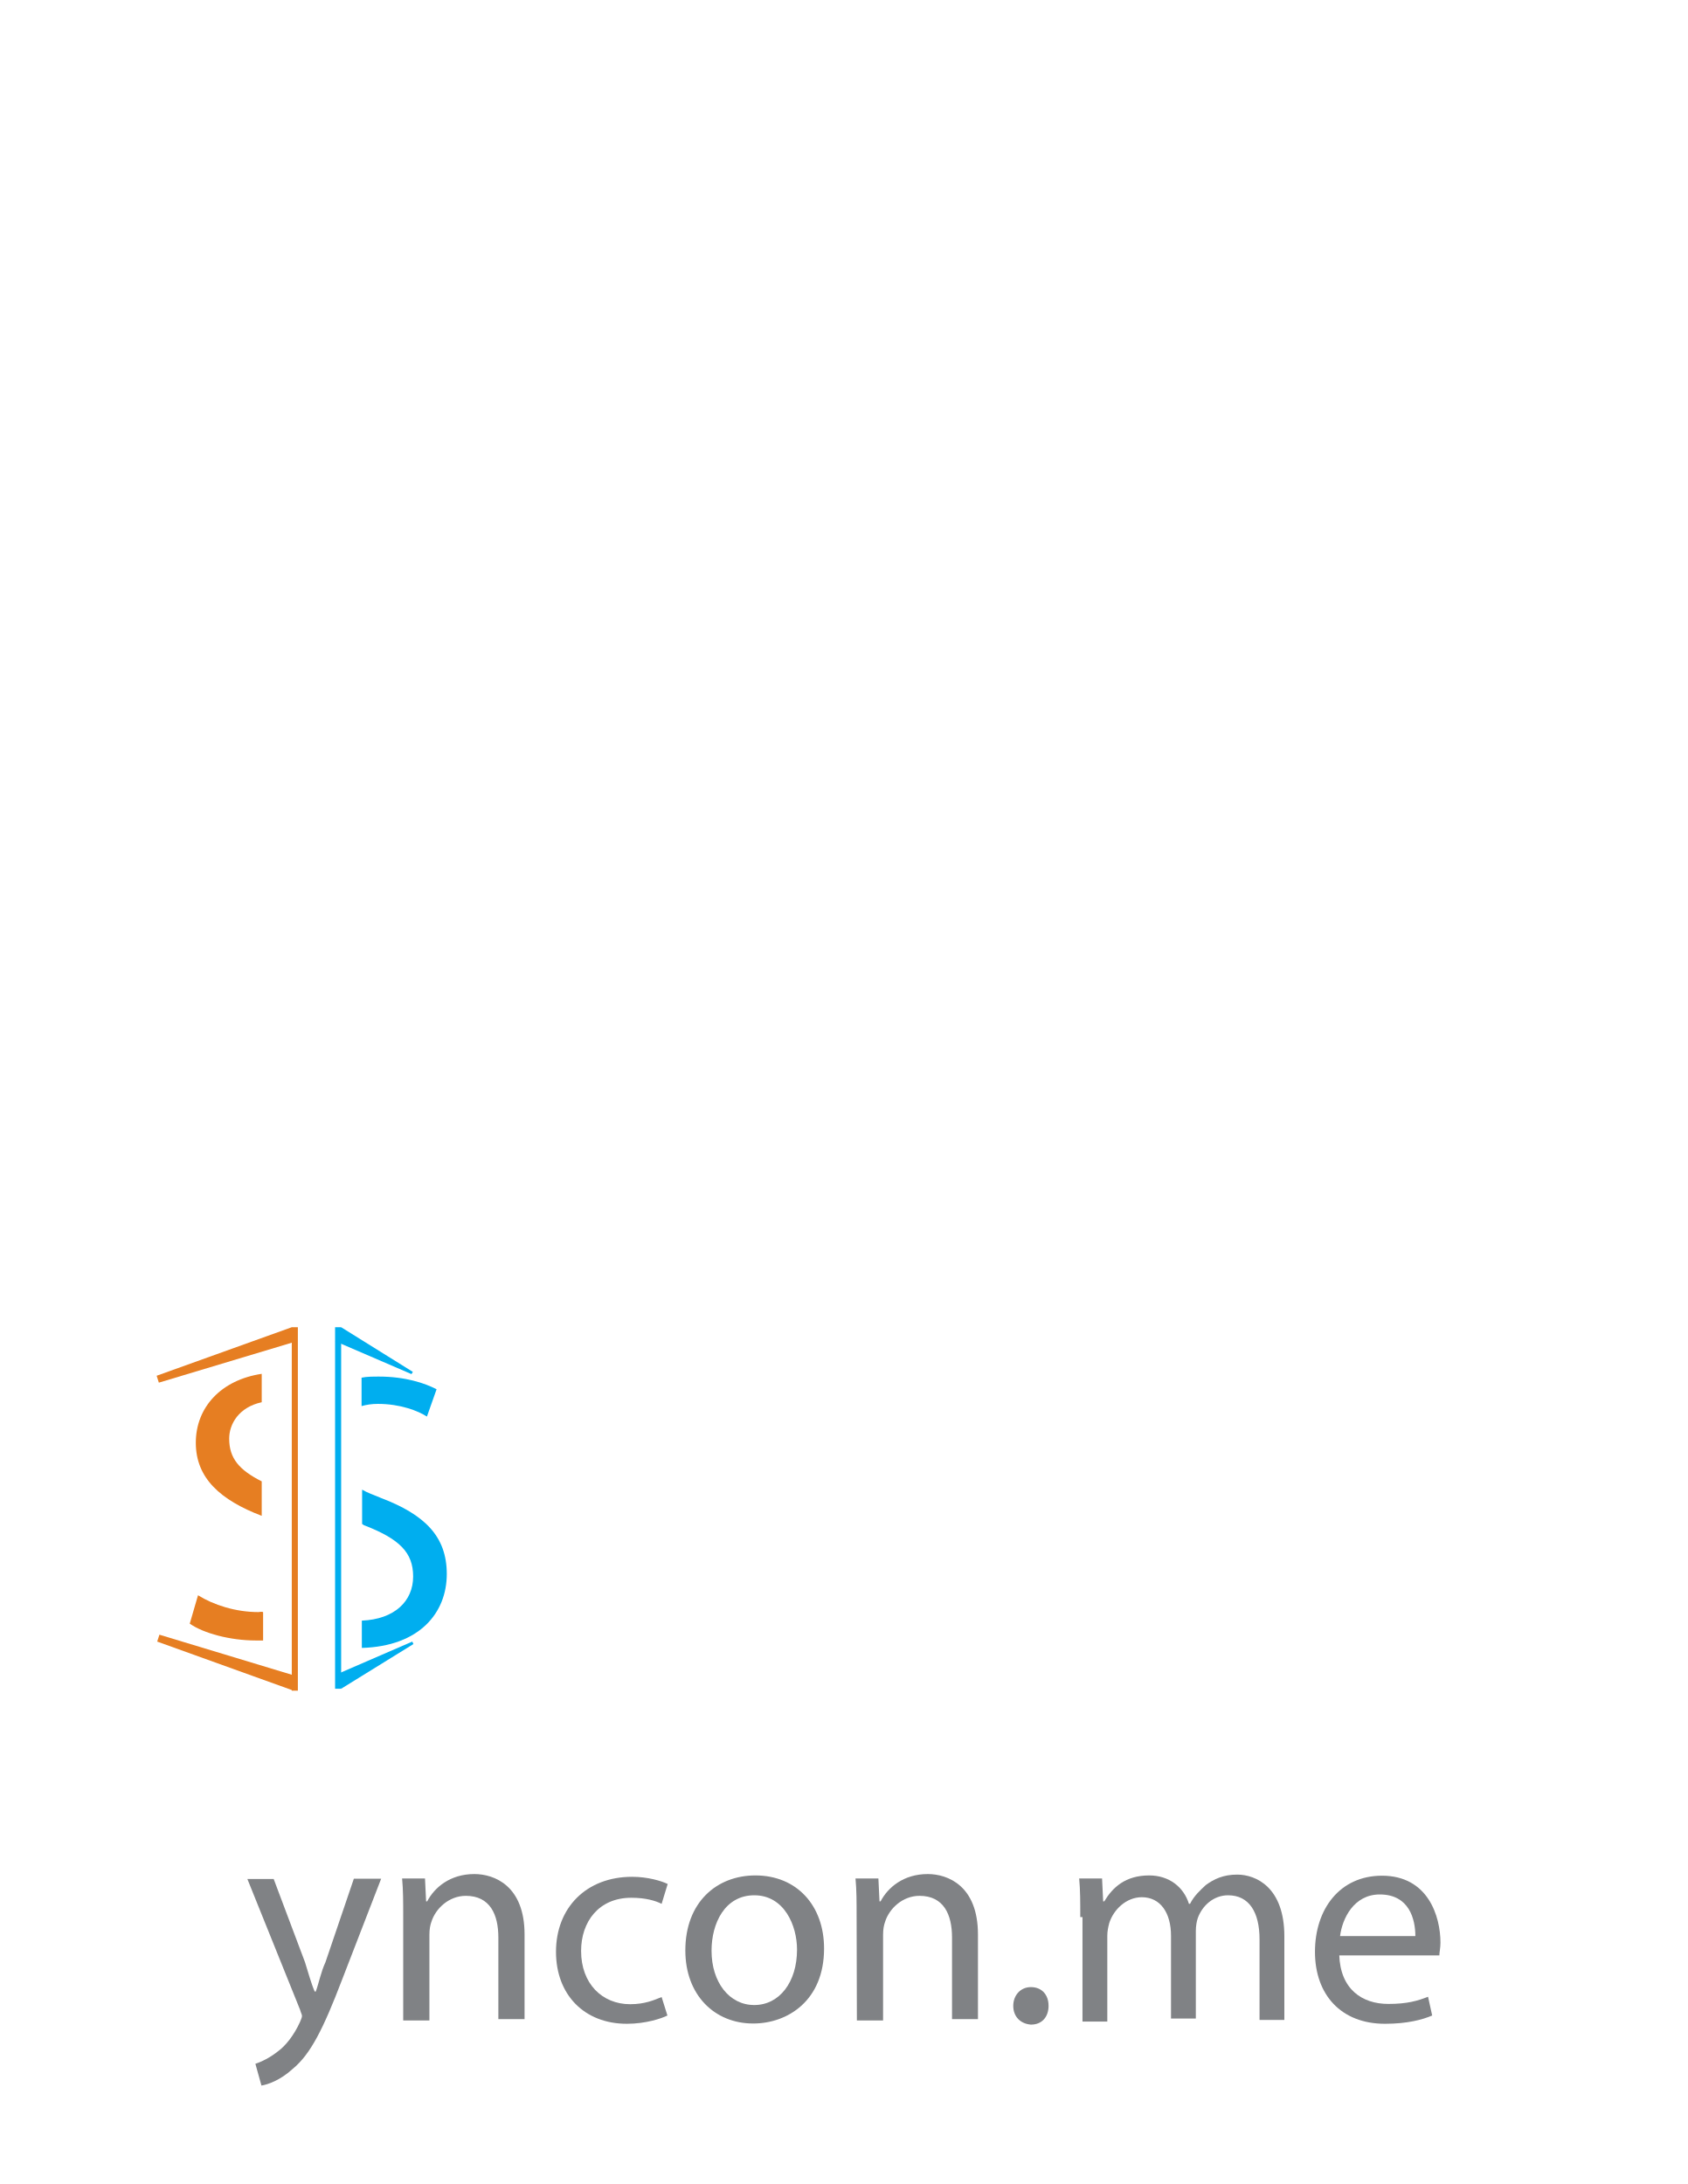
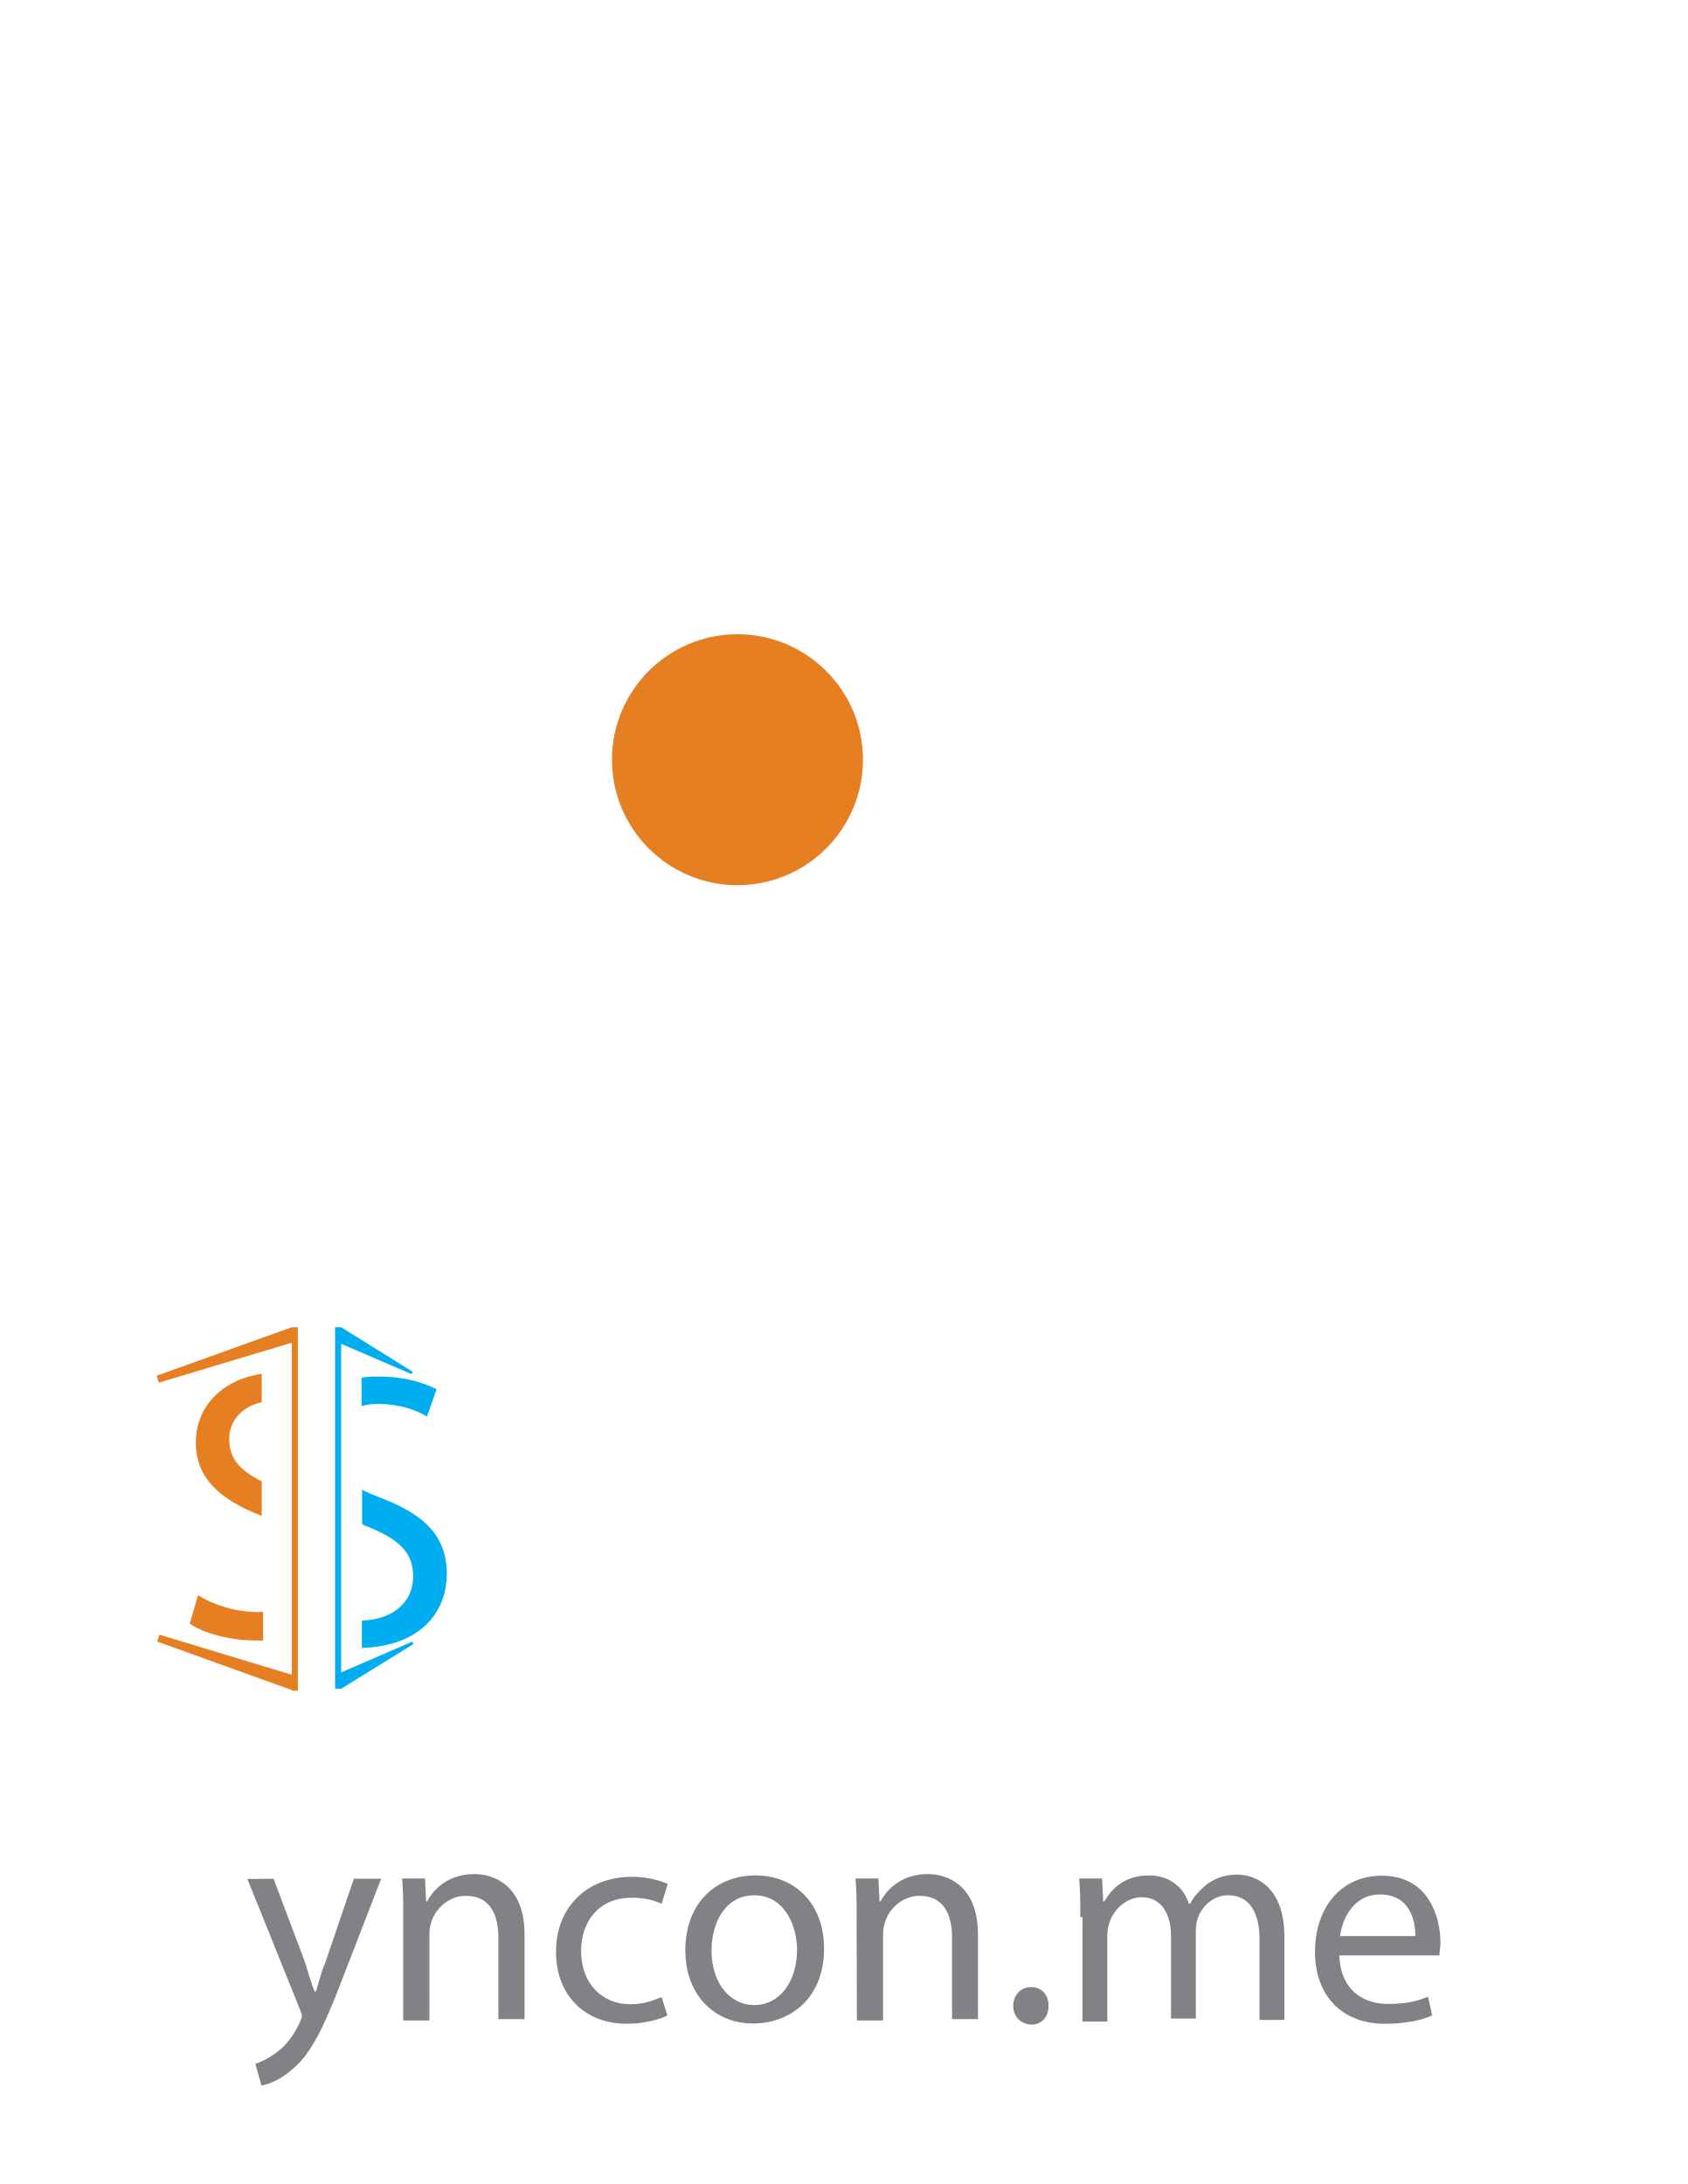
<svg xmlns="http://www.w3.org/2000/svg" version="1.1" id="Layer_1" x="0px" y="0px" viewBox="0 0 612 792" enable-background="new 0 0 612 792" xml:space="preserve">
-   <path id="XMLID_1_" fill="#808285" d="M99.2,681.3l11.4,30.3c1.1,3.5,2.2,7.6,3.5,10.6h0.4c1.1-3,1.9-7.2,3.5-10.6l10.3-30.3h9.9  L124,718c-6.8,17.8-11.4,26.9-17.8,32.2c-4.6,4.2-9,5.7-11.4,6.1l-2.2-7.9c2.2-0.7,5.3-2.2,8.3-4.6c2.6-1.9,5.7-5.7,7.9-10.6  c0.4-1.1,0.7-1.5,0.7-2.2c0-0.4-0.4-1.1-0.7-2.2l-19.1-47.4H99.2L99.2,681.3z" />
-   <path fill="#808285" d="M146.2,695.2c0-5.3,0-9.9-0.4-14h8.3l0.4,8.3h0.4c2.6-5,8.3-9.9,17.1-9.9c7.2,0,18.2,4.2,18.2,21.9v30.7  h-9.5v-29.6c0-8.3-3-15.1-11.8-15.1c-6.1,0-11,4.6-12.5,9.5c-0.4,1.1-0.7,2.6-0.7,4.6v31.1h-9.5v-37.5H146.2z" />
+   <path id="XMLID_1_" fill="#808285" d="M99.2,681.3l11.4,30.3c1.1,3.5,2.2,7.6,3.5,10.6h0.4c1.1-3,1.9-7.2,3.5-10.6l10.3-30.3h9.9  L124,718c-6.8,17.8-11.4,26.9-17.8,32.2c-4.6,4.2-9,5.7-11.4,6.1l-2.2-7.9c2.2-0.7,5.3-2.2,8.3-4.6c2.6-1.9,5.7-5.7,7.9-10.6  c0.4-1.1,0.7-1.5,0.7-2.2c0-0.4-0.4-1.1-0.7-2.2l-19.1-47.4L99.2,681.3L99.2,681.3z" />
+   <path fill="#808285" d="M146.2,695.2c0-5.3,0-9.9-0.4-14h8.3l0.4,8.3h0.4c2.6-5,8.3-9.9,17.1-9.9c7.2,0,18.2,4.2,18.2,21.9v30.7  h-9.5v-29.6c0-8.3-3-15.1-11.8-15.1c-6.1,0-11,4.6-12.5,9.5c-0.4,1.1-0.7,2.6-0.7,4.6v31.1h-9.5V695.2L146.2,695.2z" />
  <path fill="#808285" d="M242,730.9c-2.2,1.1-7.9,3-14.7,3c-15.5,0-25.7-10.6-25.7-26.1c0-16,11-27.2,27.6-27.2  c5.7,0,10.6,1.5,12.9,2.6l-2.2,7.2c-2.2-1.1-5.7-2.2-11-2.2c-11.8,0-18.2,8.7-18.2,19.3c0,11.8,7.6,19.3,17.8,19.3  c5.3,0,8.7-1.5,11.4-2.6L242,730.9z" />
-   <path fill="#808285" d="M298.8,706.6c0,18.9-13.2,27.2-25.7,27.2c-14,0-24.6-10.3-24.6-26.5c0-17.5,11.4-27.2,25.4-27.2  C288.9,680.1,298.8,691,298.8,706.6z M258,707.4c0,11.4,6.4,19.7,15.5,19.7s15.5-8.3,15.5-20.1c0-8.7-4.6-19.7-15.5-19.7  C262.8,687.3,258,697.5,258,707.4z" />
+   <path fill="#808285" d="M298.8,706.6c0,18.9-13.2,27.2-25.7,27.2c-14,0-24.6-10.3-24.6-26.5c0-17.5,11.4-27.2,25.4-27.2  C288.9,680.1,298.8,691,298.8,706.6z M258,707.4c0,11.4,6.4,19.7,15.5,19.7S289,718.8,289,707c0-8.7-4.6-19.7-15.5-19.7  C262.8,687.3,258,697.5,258,707.4z" />
  <path fill="#808285" d="M310.6,695.2c0-5.3,0-9.9-0.4-14h8.3l0.4,8.3h0.4c2.6-5,8.3-9.9,17.1-9.9c7.2,0,18.2,4.2,18.2,21.9v30.7  h-9.4v-29.6c0-8.3-3-15.1-11.8-15.1c-6.1,0-11,4.6-12.5,9.5c-0.4,1.1-0.7,2.6-0.7,4.6v31.1h-9.5L310.6,695.2L310.6,695.2z" />
-   <path fill="#808285" d="M367.4,727.4c0-3.8,2.6-6.8,6.4-6.8c3.8,0,6.4,2.6,6.4,6.8c0,3.8-2.2,6.8-6.4,6.8  C370,733.9,367.4,731.3,367.4,727.4z" />
+   <path fill="#808285" d="M367.4,727.4c0-3.8,2.6-6.8,6.4-6.8s6.4,2.6,6.4,6.8c0,3.8-2.2,6.8-6.4,6.8  C370,733.9,367.4,731.3,367.4,727.4z" />
  <path fill="#808285" d="M391.7,695.2c0-5.3,0-9.9-0.4-14h8.3l0.4,8.3h0.4c3-5,7.6-9.4,16.3-9.4c7.2,0,12.5,4.2,14.4,10.3h0.4  c1.5-3,3.8-5,5.7-6.8c3-2.2,6.4-3.8,11.4-3.8c6.8,0,17.1,4.6,17.1,22.4v30.3h-9v-29.2c0-9.9-3.8-16-11.4-16c-5.3,0-9.4,3.8-11,8.3  c-0.4,1.1-0.7,3-0.7,4.6V732h-9v-30c0-8.3-3.8-14-10.6-14c-5.7,0-10.3,4.6-11.8,9.4c-0.4,1.5-0.7,3-0.7,4.6v31.1h-9v-37.9  L391.7,695.2L391.7,695.2z" />
-   <path fill="#808285" d="M485.6,708.9c0.4,12.5,8.3,17.8,17.8,17.8c6.8,0,10.6-1.1,14.4-2.6l1.5,6.8c-3.5,1.5-9,3-17.1,3  c-16,0-25.4-10.6-25.4-26.1s9-27.6,24.3-27.6c16.7,0,21.2,14.7,21.2,24.3c0,1.9-0.4,3.5-0.4,4.6h-36.3V708.9z M513.2,702.1  c0-6.1-2.2-15.1-12.9-15.1c-9.4,0-13.6,8.7-14.4,15.1H513.2z" />
+   <path fill="#808285" d="M485.6,708.9c0.4,12.5,8.3,17.8,17.8,17.8c6.8,0,10.6-1.1,14.4-2.6l1.5,6.8c-3.5,1.5-9,3-17.1,3  c-16,0-25.4-10.6-25.4-26.1s9-27.6,24.3-27.6c16.7,0,21.2,14.7,21.2,24.3c0,1.9-0.4,3.5-0.4,4.6h-36.3L485.6,708.9L485.6,708.9z   M513.2,702.1c0-6.1-2.2-15.1-12.9-15.1c-9.4,0-13.6,8.7-14.4,15.1H513.2z" />
  <path fill="#E67E22" d="M93.7,584.6c-8.3,0-16.3-2.6-21.9-6.1l-3,10.3c5,3.5,14.7,6.1,23.9,6.1c0.7,0,2,0,2.7,0c0-3.5,0-7.1,0-10.2  C95.3,584.3,94,584.6,93.7,584.6z" />
  <path fill="#E67E22" d="M83.1,521.7c0-5.3,3.5-11.4,11.8-13.2c0-3.5,0-6.8,0-10.3c-14.7,2.2-23.9,12.1-23.9,25  c0,12.9,9,20.8,23.9,26.5c0-4.2,0-8.3,0-12.5C86.8,533.1,83.1,528.9,83.1,521.7z" />
  <rect x="105.8" y="481.3" fill="#E67E22" width="2.2" height="131.8" />
  <polygon fill="#E67E22" points="57.6,501.4 107.5,486.4 105.8,481.3 56.8,498.9 " />
  <polygon fill="#E67E22" points="57.8,592.8 107.7,607.9 105.9,612.9 57,595.3 " />
  <g>
    <path fill="#00AEEF" d="M137,509.1c8.3,0,14.7,2.6,17.8,4.6l3.5-9.9c-4.2-2.2-11.4-4.6-20.8-4.6c-2.2,0-4.6,0-6.4,0.4   c0,3.5,0,6.8,0,10.3C132.9,509.4,134.8,509.1,137,509.1z" />
    <path fill="#00AEEF" d="M162,570.8c0-13.6-7.9-21.5-23.9-27.6c-2.6-1.1-5-1.9-6.8-3c0,4.2,0,8.3,0,12.5c0.4,0,0.4,0.4,0.7,0.4   c12.9,5,17.8,9.9,17.8,18.6c0,9-6.8,15.5-18.6,16c0,3.5,0,6.4,0,9.9C152.2,597,162,584.8,162,570.8z" />
    <rect x="121.5" y="481.3" fill="#00AEEF" width="2.2" height="131.1" />
    <polygon fill="#00AEEF" points="149.2,498.3 121.6,486.4 123.7,481.3 149.7,497.5  " />
    <polygon fill="#00AEEF" points="149.5,595.3 121.8,607.3 123.7,612.4 149.9,596.2  " />
  </g>
+   <circle fill="#E67E22" cx="267.4" cy="275.5" r="45.5" />
</svg>
